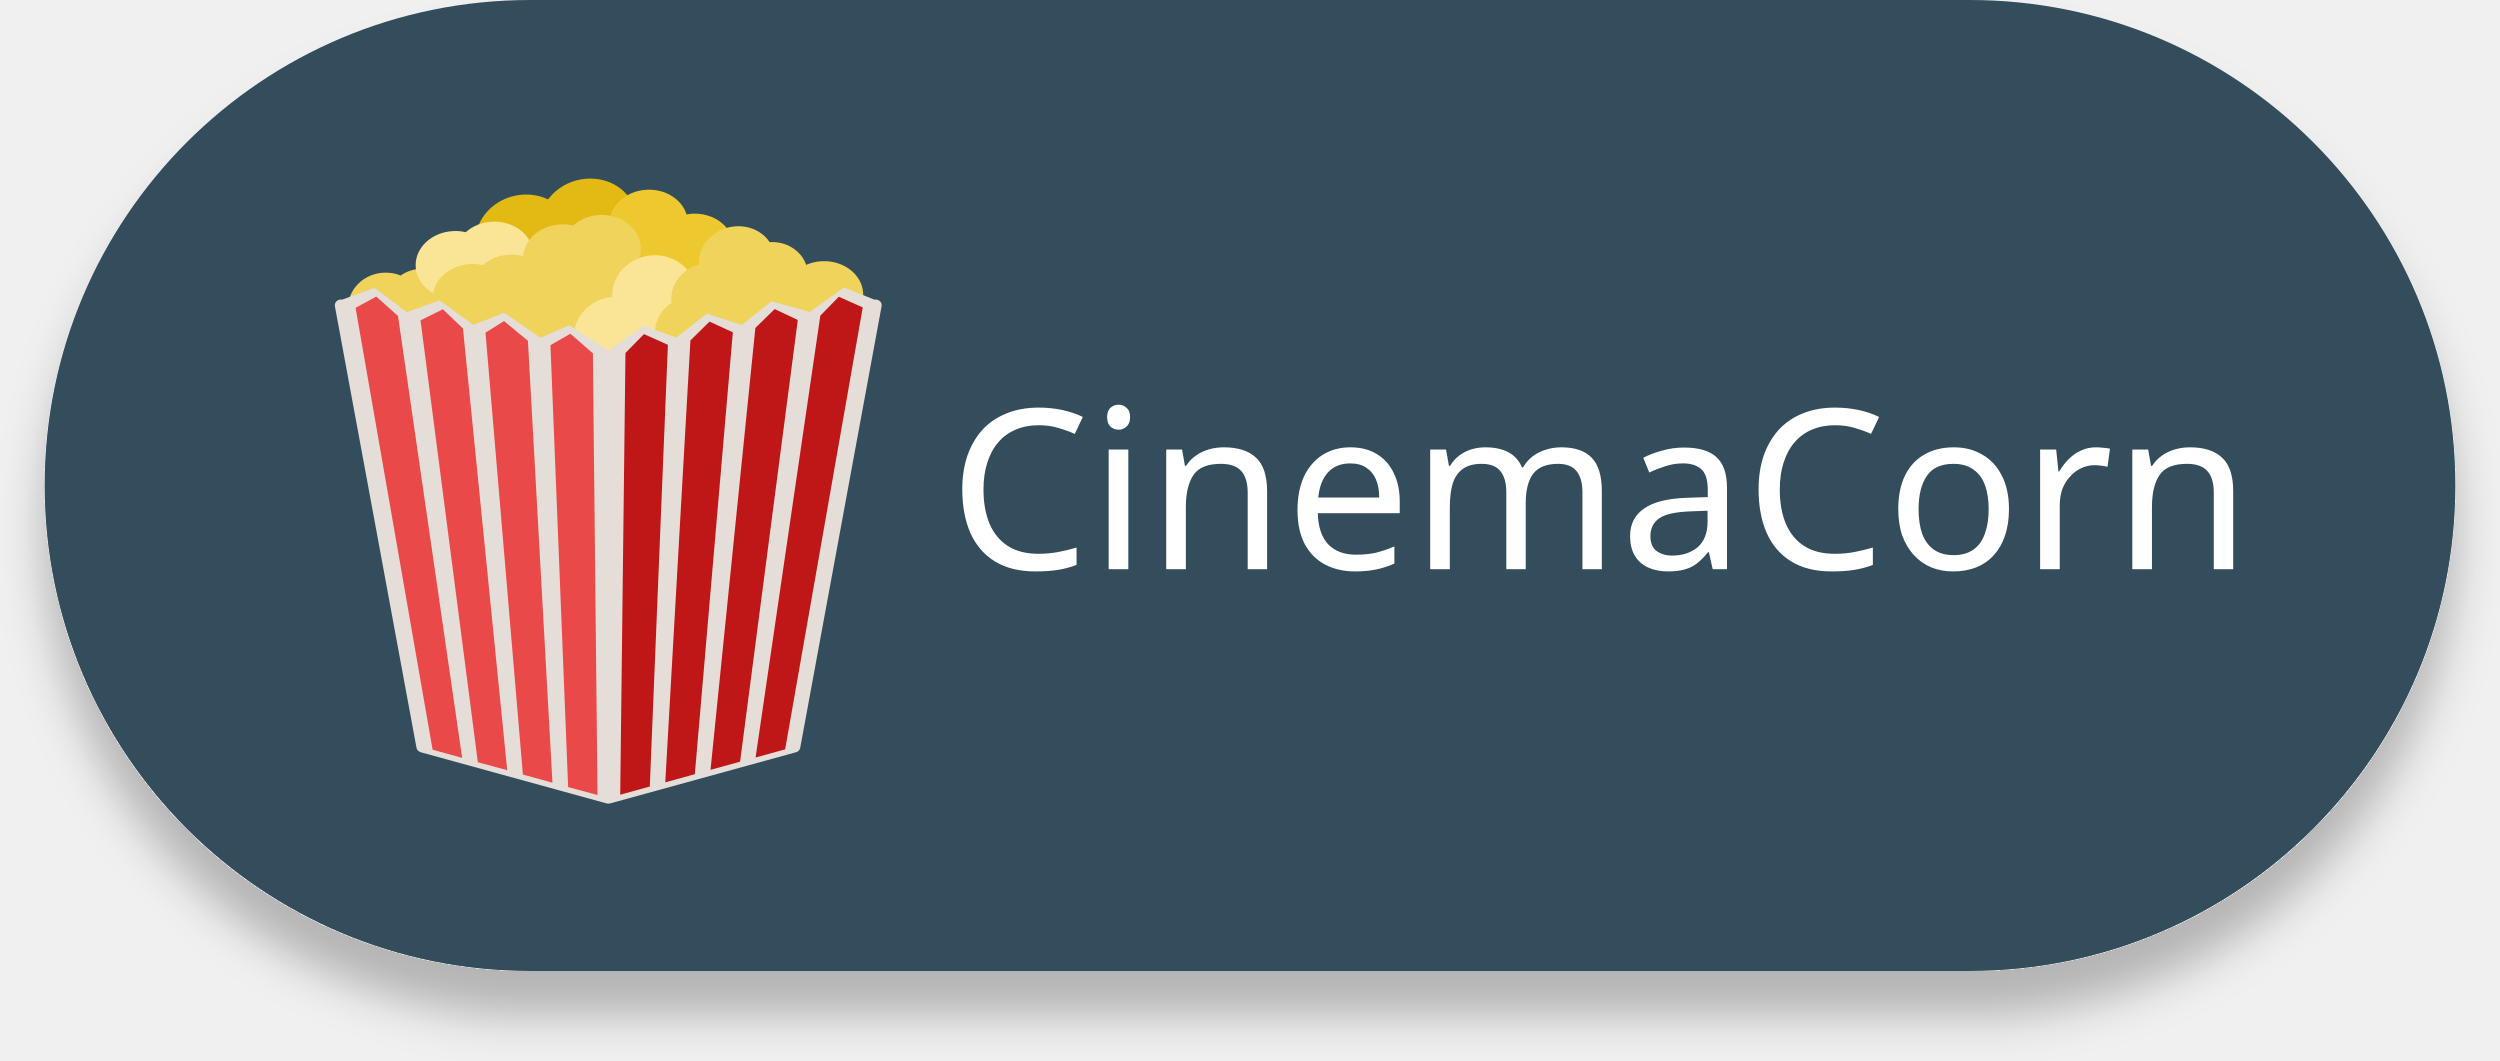
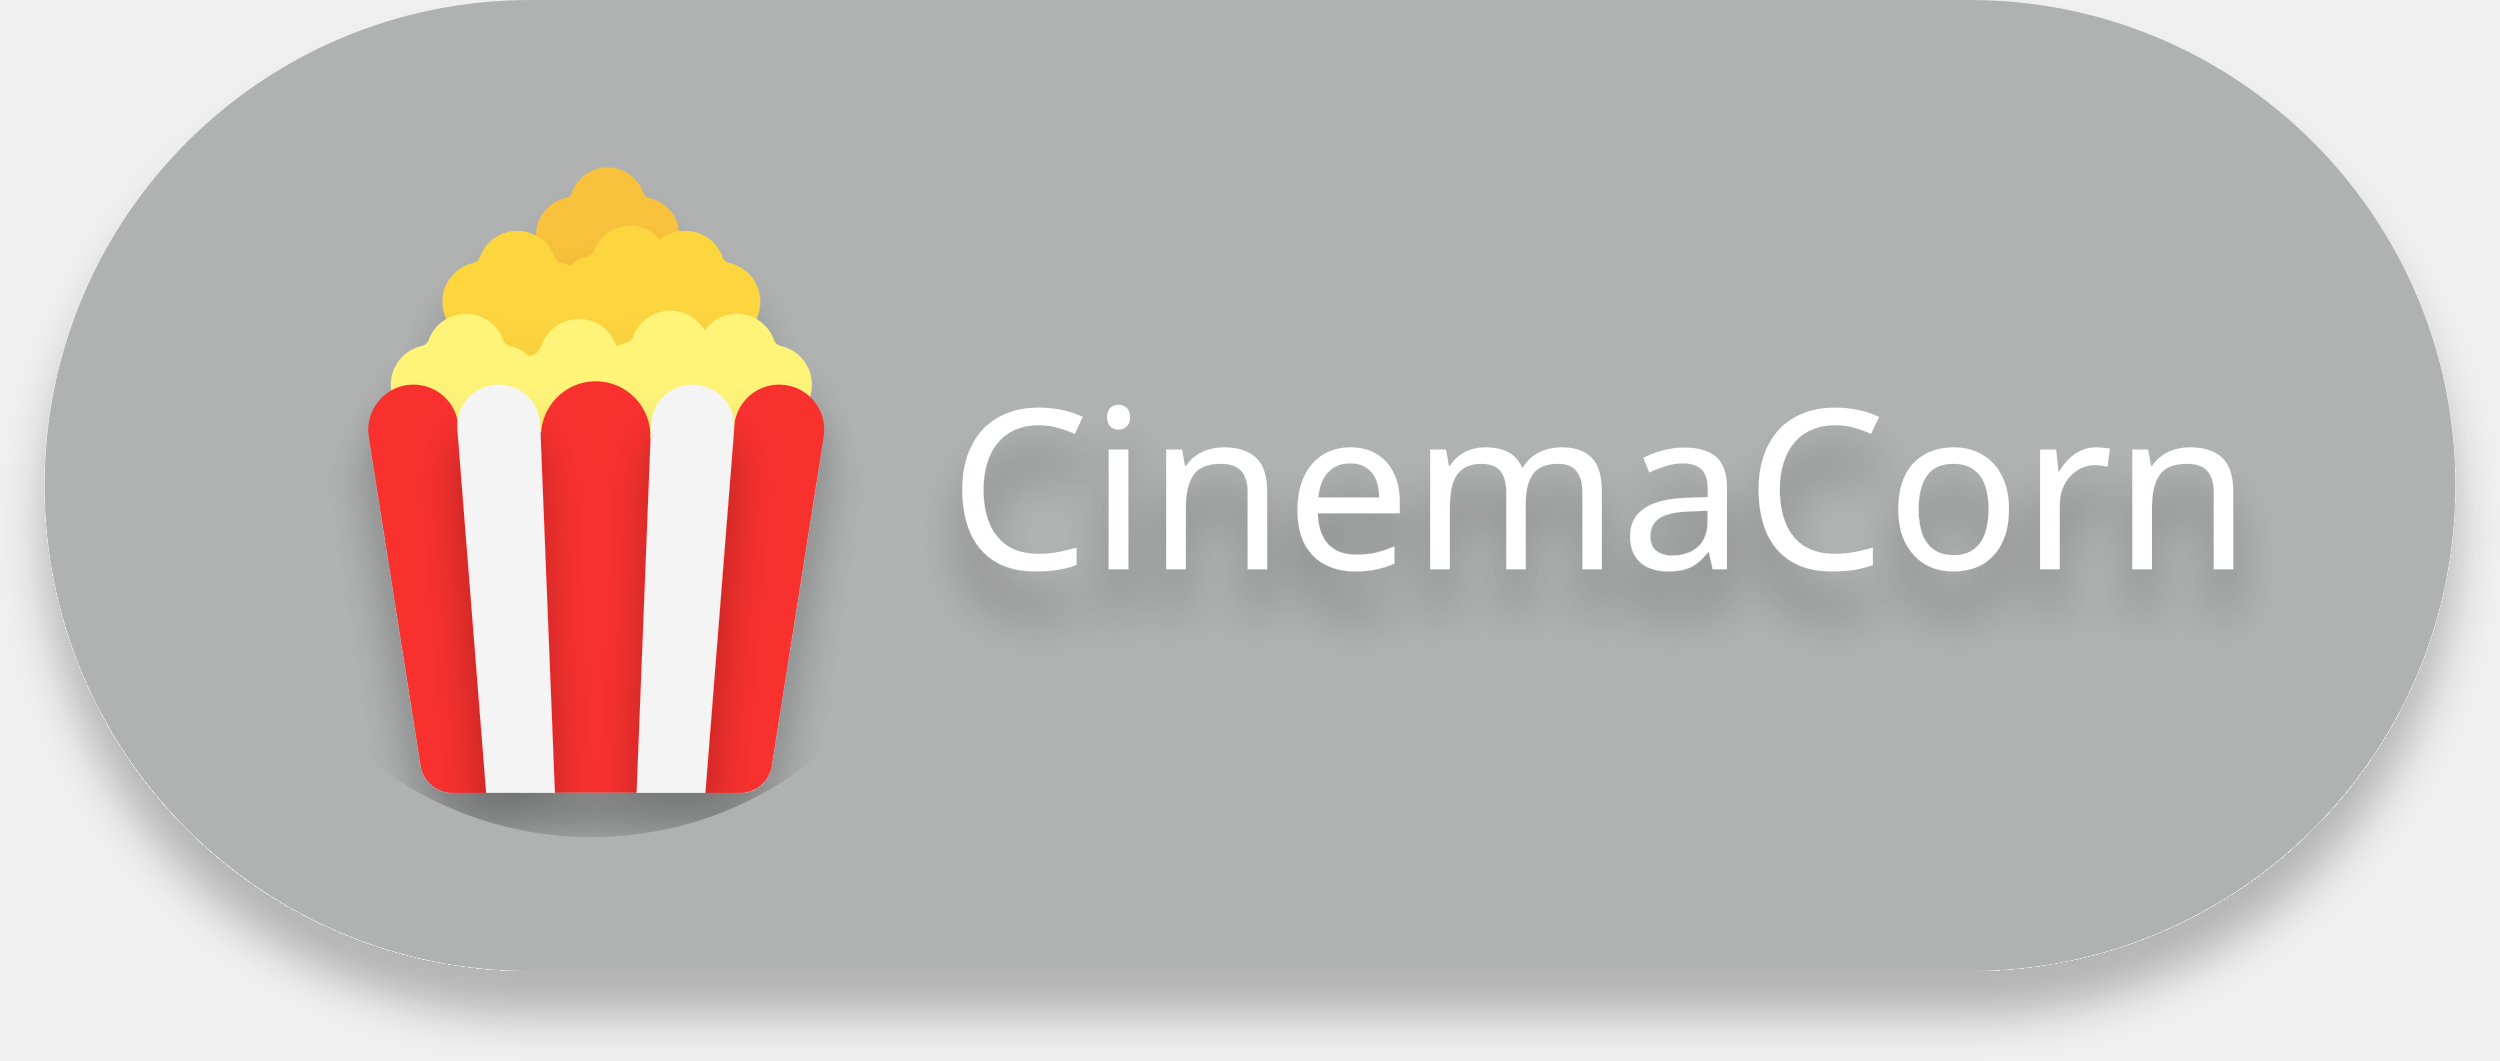
<svg xmlns="http://www.w3.org/2000/svg" width="224" height="95" viewBox="0 0 224 95" fill="none">
  <g filter="url(#filter0_d_192_29)">
-     <rect x="4" width="216" height="87" rx="43.5" fill="#334D5C" />
-     <path d="M43.734 18.871C42.13 20.545 42.274 23.031 44.04 24.395C44.761 24.948 45.626 25.24 46.509 25.289C46.743 25.76 47.103 26.183 47.554 26.54C49.32 27.921 52.059 27.677 53.662 26.004C54.419 25.208 54.797 24.217 54.779 23.258C55.176 23.031 55.554 22.755 55.897 22.413C57.5 20.74 57.356 18.254 55.59 16.889C53.824 15.524 51.086 15.752 49.482 17.425C49.338 17.572 49.23 17.718 49.103 17.864C47.374 17.035 45.121 17.409 43.734 18.871Z" fill="#E2BA13" />
-     <path d="M57.915 17.003C55.969 17.117 54.491 18.563 54.599 20.236C54.653 20.902 54.941 21.52 55.41 21.991C55.248 22.381 55.176 22.787 55.194 23.226C55.302 24.899 56.978 26.166 58.924 26.053C59.861 26.004 60.672 25.646 61.266 25.11C61.627 25.192 62.023 25.224 62.419 25.208C64.365 25.094 65.843 23.648 65.735 21.975C65.627 20.301 63.951 19.034 62.005 19.148C61.843 19.164 61.681 19.18 61.518 19.213C61.086 17.848 59.608 16.905 57.915 17.003Z" fill="#EDC92F" />
-     <path d="M41.265 27.255C41.265 25.5 39.752 24.07 37.896 24.07C37.139 24.07 36.454 24.298 35.896 24.688C35.481 24.509 35.031 24.428 34.544 24.428C32.688 24.428 31.175 25.858 31.175 27.612C31.175 28.457 31.517 29.221 32.076 29.79C31.968 30.114 31.895 30.456 31.895 30.813C31.895 32.568 33.409 33.998 35.265 33.998C37.121 33.998 38.634 32.568 38.634 30.813C38.634 30.667 38.616 30.521 38.598 30.375C40.13 30.049 41.265 28.782 41.265 27.255Z" fill="#EFD35B" />
-     <path d="M45.049 28.928C46.995 28.831 48.491 27.385 48.383 25.712C48.346 25.029 48.04 24.428 47.572 23.941C47.734 23.551 47.824 23.144 47.788 22.706C47.68 21.032 46.022 19.765 44.076 19.863C43.139 19.911 42.328 20.269 41.734 20.805C41.373 20.724 40.977 20.675 40.58 20.707C38.634 20.805 37.139 22.251 37.247 23.924C37.355 25.598 39.013 26.865 40.959 26.768C41.121 26.751 41.283 26.735 41.445 26.719C41.878 28.051 43.355 29.01 45.049 28.928Z" fill="#F9E595" />
-     <path d="M74.6 32.47C76.546 32.373 78.042 30.927 77.933 29.253C77.897 28.571 77.591 27.97 77.123 27.482C77.285 27.093 77.375 26.686 77.339 26.248C77.231 24.574 75.573 23.307 73.627 23.404C72.69 23.453 71.879 23.811 71.285 24.347C70.924 24.265 70.528 24.217 70.131 24.249C68.185 24.347 66.69 25.793 66.798 27.466C66.906 29.14 68.564 30.407 70.51 30.309C70.672 30.293 70.834 30.277 70.996 30.261C71.429 31.609 72.906 32.568 74.6 32.47Z" fill="#EFD35B" />
-     <path d="M46.581 31.886C48.527 31.788 50.022 30.342 49.914 28.669C49.878 27.986 49.572 27.385 49.103 26.898C49.266 26.508 49.356 26.101 49.32 25.663C49.212 23.989 47.554 22.722 45.608 22.82C44.671 22.868 43.86 23.226 43.265 23.762C42.905 23.681 42.508 23.632 42.112 23.664C40.166 23.762 38.67 25.208 38.779 26.881C38.887 28.555 40.544 29.822 42.49 29.725C42.653 29.708 42.815 29.692 42.977 29.676C43.409 31.024 44.887 31.967 46.581 31.886Z" fill="#EFD35B" />
-     <path d="M54.671 28.327C56.617 28.23 58.113 26.784 58.005 25.11C57.969 24.444 57.662 23.827 57.194 23.339C57.356 22.95 57.446 22.543 57.41 22.105C57.302 20.431 55.644 19.164 53.698 19.261C52.761 19.31 51.95 19.668 51.356 20.204C50.995 20.122 50.599 20.074 50.203 20.106C48.257 20.204 46.761 21.65 46.869 23.323C46.977 24.997 48.635 26.264 50.581 26.166C50.743 26.15 50.905 26.134 51.067 26.118C51.5 27.466 52.977 28.425 54.671 28.327Z" fill="#EFD35B" />
-     <path d="M71.753 26.54C72.852 25.094 72.51 23.144 70.996 22.202C70.384 21.812 69.663 21.65 68.96 21.698C68.726 21.341 68.42 21.032 68.023 20.789C66.492 19.83 64.347 20.236 63.248 21.682C62.726 22.365 62.527 23.177 62.636 23.924C62.329 24.136 62.059 24.379 61.843 24.672C60.744 26.118 61.086 28.067 62.617 29.01C64.149 29.968 66.293 29.562 67.392 28.116C67.483 27.986 67.573 27.872 67.645 27.742C69.05 28.262 70.798 27.807 71.753 26.54Z" fill="#EFD35B" />
-     <path d="M56.311 27.255C56.545 25.517 55.23 23.941 53.392 23.729C52.653 23.648 51.932 23.811 51.32 24.136C50.923 23.924 50.491 23.778 50.022 23.729C48.184 23.534 46.491 24.785 46.256 26.524C46.148 27.352 46.383 28.149 46.869 28.782C46.707 29.091 46.599 29.432 46.545 29.79C46.31 31.528 47.626 33.104 49.464 33.315C51.302 33.51 52.995 32.259 53.23 30.521C53.248 30.375 53.266 30.228 53.248 30.082C54.797 29.919 56.113 28.782 56.311 27.255Z" fill="#EFD35B" />
-     <path d="M51.428 29.806C51.194 31.788 52.707 33.543 54.797 33.754C55.644 33.835 56.455 33.656 57.122 33.267C57.572 33.51 58.059 33.656 58.599 33.721C60.69 33.916 62.563 32.487 62.798 30.504C62.906 29.562 62.617 28.669 62.077 27.97C62.257 27.612 62.365 27.239 62.419 26.833C62.654 24.85 61.14 23.096 59.068 22.884C56.978 22.689 55.104 24.119 54.869 26.101C54.851 26.264 54.851 26.443 54.851 26.605C53.086 26.768 51.626 28.084 51.428 29.806Z" fill="#F9E595" />
-     <path d="M69.284 29.871C70.42 28.441 70.095 26.491 68.582 25.517C67.969 25.127 67.266 24.948 66.546 24.98C66.311 24.623 66.005 24.314 65.609 24.054C64.095 23.079 61.951 23.469 60.816 24.899C60.275 25.581 60.077 26.378 60.167 27.141C59.861 27.336 59.59 27.596 59.356 27.889C58.239 29.318 58.545 31.268 60.059 32.243C61.572 33.218 63.717 32.828 64.852 31.398C64.942 31.268 65.032 31.154 65.104 31.024C66.546 31.561 68.293 31.106 69.284 29.871Z" fill="#EFD35B" />
-     <path d="M78.835 26.979C78.708 26.865 78.528 26.816 78.348 26.849L75.609 25.76L72.564 27.954L69.122 26.995L66.456 29.123L63.356 28.1L60.581 30.244L57.698 29.188L54.491 31.414L51.013 29.14L48.419 30.261L45.175 28.019L42.418 29.107L39.391 26.914L36.454 27.97L33.553 25.793L30.652 26.849C30.472 26.816 30.292 26.865 30.166 26.979C30.039 27.093 29.985 27.255 30.003 27.418L37.319 67.012C37.355 67.191 37.499 67.337 37.697 67.402L54.347 71.984C54.347 71.984 54.347 71.984 54.365 71.984H54.383C54.401 71.984 54.419 72 54.437 72C54.455 72 54.473 72 54.491 72H54.509H54.527C54.545 72 54.563 72 54.581 72C54.599 72 54.617 72 54.635 71.984H54.653C54.653 71.984 54.653 71.984 54.671 71.984L71.321 67.402C71.519 67.353 71.663 67.191 71.699 67.012L78.997 27.401C79.015 27.255 78.961 27.093 78.835 26.979Z" fill="#E5DDD7" />
-     <path d="M31.859 27.58L38.761 67.175L41.409 67.906L35.661 28.311L33.715 26.573L31.859 27.58Z" fill="#EA4949" />
-     <path d="M37.679 28.701L42.815 68.296L45.446 69.01L41.481 29.432L39.679 27.71L37.679 28.701Z" fill="#EA4949" />
-     <path d="M43.5 29.806L46.851 69.4L49.5 70.132L47.301 30.537L45.157 28.766L43.5 29.806Z" fill="#EA4949" />
-     <path d="M49.32 30.927L50.905 70.522L53.536 71.236L53.122 31.658L51.103 29.903L49.32 30.927Z" fill="#EA4949" />
-     <path d="M56.041 31.625L55.572 71.204L58.221 70.473L59.843 30.894L57.698 29.936L56.041 31.625Z" fill="#BF1717" />
-     <path d="M61.861 30.504L59.608 70.099L62.257 69.368L65.663 29.773L63.572 28.815L61.861 30.504Z" fill="#BF1717" />
-     <path d="M67.681 29.383L63.663 68.978L66.311 68.247L71.483 28.669L69.41 27.694L67.681 29.383Z" fill="#BF1717" />
-     <path d="M73.501 28.279L67.699 67.873L70.348 67.142L77.303 27.547L75.159 26.589L73.501 28.279Z" fill="#BF1717" />
-     <path d="M93.06 38.1C92.3 38.1 91.613 38.233 91 38.5C90.387 38.753 89.867 39.133 89.44 39.64C89.013 40.133 88.687 40.74 88.46 41.46C88.233 42.167 88.12 42.967 88.12 43.86C88.12 45.033 88.3 46.053 88.66 46.92C89.033 47.787 89.58 48.453 90.3 48.92C91.033 49.387 91.947 49.62 93.04 49.62C93.667 49.62 94.26 49.567 94.82 49.46C95.38 49.353 95.927 49.22 96.46 49.06V50.62C95.927 50.82 95.373 50.967 94.8 51.06C94.24 51.153 93.567 51.2 92.78 51.2C91.327 51.2 90.113 50.9 89.14 50.3C88.167 49.7 87.433 48.847 86.94 47.74C86.46 46.633 86.22 45.333 86.22 43.84C86.22 42.76 86.367 41.773 86.66 40.88C86.967 39.987 87.407 39.213 87.98 38.56C88.567 37.907 89.287 37.407 90.14 37.06C90.993 36.7 91.973 36.52 93.08 36.52C93.813 36.52 94.52 36.593 95.2 36.74C95.88 36.887 96.487 37.093 97.02 37.36L96.3 38.88C95.86 38.68 95.367 38.5 94.82 38.34C94.287 38.18 93.7 38.1 93.06 38.1ZM101.097 40.28V51H99.337V40.28H101.097ZM100.237 36.26C100.503 36.26 100.737 36.353 100.937 36.54C101.15 36.713 101.257 36.993 101.257 37.38C101.257 37.753 101.15 38.033 100.937 38.22C100.737 38.407 100.503 38.5 100.237 38.5C99.943 38.5 99.697 38.407 99.497 38.22C99.297 38.033 99.197 37.753 99.197 37.38C99.197 36.993 99.297 36.713 99.497 36.54C99.697 36.353 99.943 36.26 100.237 36.26ZM109.653 40.08C110.933 40.08 111.9 40.393 112.553 41.02C113.206 41.633 113.533 42.633 113.533 44.02V51H111.793V44.14C111.793 43.273 111.6 42.627 111.213 42.2C110.826 41.773 110.22 41.56 109.393 41.56C108.206 41.56 107.386 41.893 106.933 42.56C106.48 43.227 106.253 44.187 106.253 45.44V51H104.493V40.28H105.913L106.173 41.74H106.273C106.513 41.367 106.806 41.06 107.153 40.82C107.513 40.567 107.906 40.38 108.333 40.26C108.76 40.14 109.2 40.08 109.653 40.08ZM120.996 40.08C121.916 40.08 122.703 40.28 123.356 40.68C124.023 41.08 124.53 41.647 124.876 42.38C125.236 43.1 125.416 43.947 125.416 44.92V45.98H118.076C118.103 47.193 118.41 48.12 118.996 48.76C119.596 49.387 120.43 49.7 121.496 49.7C122.176 49.7 122.776 49.64 123.296 49.52C123.83 49.387 124.376 49.2 124.936 48.96V50.5C124.39 50.74 123.85 50.913 123.316 51.02C122.783 51.14 122.15 51.2 121.416 51.2C120.403 51.2 119.503 50.993 118.716 50.58C117.943 50.167 117.336 49.553 116.896 48.74C116.47 47.913 116.256 46.907 116.256 45.72C116.256 44.547 116.45 43.54 116.836 42.7C117.236 41.86 117.79 41.213 118.496 40.76C119.216 40.307 120.05 40.08 120.996 40.08ZM120.976 41.52C120.136 41.52 119.47 41.793 118.976 42.34C118.496 42.873 118.21 43.62 118.116 44.58H123.576C123.576 43.967 123.483 43.433 123.296 42.98C123.11 42.527 122.823 42.173 122.436 41.92C122.063 41.653 121.576 41.52 120.976 41.52ZM139.905 40.08C141.119 40.08 142.025 40.393 142.625 41.02C143.225 41.633 143.525 42.633 143.525 44.02V51H141.785V44.1C141.785 43.26 141.605 42.627 141.245 42.2C140.899 41.773 140.352 41.56 139.605 41.56C138.565 41.56 137.819 41.86 137.365 42.46C136.925 43.06 136.705 43.933 136.705 45.08V51H134.965V44.1C134.965 43.54 134.885 43.073 134.725 42.7C134.565 42.313 134.325 42.027 134.005 41.84C133.685 41.653 133.272 41.56 132.765 41.56C132.045 41.56 131.479 41.713 131.065 42.02C130.652 42.313 130.352 42.747 130.165 43.32C129.992 43.893 129.905 44.6 129.905 45.44V51H128.145V40.28H129.565L129.825 41.74H129.925C130.152 41.367 130.425 41.06 130.745 40.82C131.079 40.567 131.445 40.38 131.845 40.26C132.245 40.14 132.659 40.08 133.085 40.08C133.912 40.08 134.599 40.227 135.145 40.52C135.705 40.813 136.112 41.267 136.365 41.88H136.465C136.825 41.267 137.312 40.813 137.925 40.52C138.552 40.227 139.212 40.08 139.905 40.08ZM150.897 40.1C152.203 40.1 153.17 40.387 153.797 40.96C154.423 41.533 154.737 42.447 154.737 43.7V51H153.457L153.117 49.48H153.037C152.73 49.867 152.41 50.193 152.077 50.46C151.757 50.713 151.383 50.9 150.957 51.02C150.543 51.14 150.037 51.2 149.437 51.2C148.797 51.2 148.217 51.087 147.697 50.86C147.19 50.633 146.79 50.287 146.497 49.82C146.203 49.34 146.057 48.74 146.057 48.02C146.057 46.953 146.477 46.133 147.317 45.56C148.157 44.973 149.45 44.653 151.197 44.6L153.017 44.54V43.9C153.017 43.007 152.823 42.387 152.437 42.04C152.05 41.693 151.503 41.52 150.797 41.52C150.237 41.52 149.703 41.607 149.197 41.78C148.69 41.94 148.217 42.127 147.777 42.34L147.237 41.02C147.703 40.767 148.257 40.553 148.897 40.38C149.537 40.193 150.203 40.1 150.897 40.1ZM151.417 45.82C150.083 45.873 149.157 46.087 148.637 46.46C148.13 46.833 147.877 47.36 147.877 48.04C147.877 48.64 148.057 49.08 148.417 49.36C148.79 49.64 149.263 49.78 149.837 49.78C150.743 49.78 151.497 49.533 152.097 49.04C152.697 48.533 152.997 47.76 152.997 46.72V45.76L151.417 45.82ZM164.408 38.1C163.648 38.1 162.961 38.233 162.348 38.5C161.734 38.753 161.214 39.133 160.788 39.64C160.361 40.133 160.034 40.74 159.808 41.46C159.581 42.167 159.468 42.967 159.468 43.86C159.468 45.033 159.648 46.053 160.008 46.92C160.381 47.787 160.928 48.453 161.648 48.92C162.381 49.387 163.294 49.62 164.388 49.62C165.014 49.62 165.608 49.567 166.168 49.46C166.728 49.353 167.274 49.22 167.808 49.06V50.62C167.274 50.82 166.721 50.967 166.148 51.06C165.588 51.153 164.914 51.2 164.128 51.2C162.674 51.2 161.461 50.9 160.488 50.3C159.514 49.7 158.781 48.847 158.288 47.74C157.808 46.633 157.568 45.333 157.568 43.84C157.568 42.76 157.714 41.773 158.008 40.88C158.314 39.987 158.754 39.213 159.328 38.56C159.914 37.907 160.634 37.407 161.488 37.06C162.341 36.7 163.321 36.52 164.428 36.52C165.161 36.52 165.868 36.593 166.548 36.74C167.228 36.887 167.834 37.093 168.368 37.36L167.648 38.88C167.208 38.68 166.714 38.5 166.168 38.34C165.634 38.18 165.048 38.1 164.408 38.1ZM180.004 45.62C180.004 46.513 179.884 47.307 179.644 48C179.418 48.68 179.084 49.26 178.644 49.74C178.218 50.22 177.691 50.587 177.064 50.84C176.451 51.08 175.764 51.2 175.004 51.2C174.298 51.2 173.644 51.08 173.044 50.84C172.444 50.587 171.924 50.22 171.484 49.74C171.044 49.26 170.698 48.68 170.444 48C170.204 47.307 170.084 46.513 170.084 45.62C170.084 44.433 170.284 43.433 170.684 42.62C171.084 41.793 171.658 41.167 172.404 40.74C173.151 40.3 174.038 40.08 175.064 40.08C176.038 40.08 176.891 40.3 177.624 40.74C178.371 41.167 178.951 41.793 179.364 42.62C179.791 43.433 180.004 44.433 180.004 45.62ZM171.904 45.62C171.904 46.46 172.011 47.193 172.224 47.82C172.451 48.433 172.798 48.907 173.264 49.24C173.731 49.573 174.324 49.74 175.044 49.74C175.764 49.74 176.358 49.573 176.824 49.24C177.291 48.907 177.631 48.433 177.844 47.82C178.071 47.193 178.184 46.46 178.184 45.62C178.184 44.767 178.071 44.04 177.844 43.44C177.618 42.84 177.271 42.38 176.804 42.06C176.351 41.727 175.758 41.56 175.024 41.56C173.931 41.56 173.138 41.92 172.644 42.64C172.151 43.36 171.904 44.353 171.904 45.62ZM187.794 40.08C187.994 40.08 188.207 40.093 188.434 40.12C188.674 40.133 188.88 40.16 189.054 40.2L188.834 41.82C188.66 41.78 188.467 41.747 188.254 41.72C188.054 41.693 187.86 41.68 187.674 41.68C187.26 41.68 186.867 41.767 186.494 41.94C186.12 42.113 185.787 42.36 185.494 42.68C185.2 42.987 184.967 43.36 184.794 43.8C184.634 44.24 184.554 44.733 184.554 45.28V51H182.794V40.28H184.234L184.434 42.24H184.514C184.74 41.84 185.014 41.48 185.334 41.16C185.654 40.827 186.02 40.567 186.434 40.38C186.847 40.18 187.3 40.08 187.794 40.08ZM196.215 40.08C197.495 40.08 198.462 40.393 199.115 41.02C199.769 41.633 200.095 42.633 200.095 44.02V51H198.355V44.14C198.355 43.273 198.162 42.627 197.775 42.2C197.389 41.773 196.782 41.56 195.955 41.56C194.769 41.56 193.949 41.893 193.495 42.56C193.042 43.227 192.815 44.187 192.815 45.44V51H191.055V40.28H192.475L192.735 41.74H192.835C193.075 41.367 193.369 41.06 193.715 40.82C194.075 40.567 194.469 40.38 194.895 40.26C195.322 40.14 195.762 40.08 196.215 40.08Z" fill="white" />
+     <rect x="4" width="216" height="87" rx="43.5" fill="#717273" fill-opacity="0.5" />
+     <g clip-path="url(#clip0_192_29)">
+       <g filter="url(#filter1_d_192_29)">
+         <path d="M60.86 21.06C60.86 19.44 59.72 18.1 58.22 17.76C57.96 17.7 57.74 17.52 57.64 17.28C57.18 15.94 55.92 15 54.44 15C52.96 15 51.72 15.94 51.24 17.26C51.16 17.52 50.94 17.68 50.68 17.74C49.16 18.08 48.04 19.44 48.04 21.06C48.04 22.68 49.18 24.02 50.68 24.36C50.94 24.42 51.16 24.6 51.26 24.84C51.72 26.16 52.98 27.1 54.46 27.1C55.94 27.1 57.18 26.16 57.66 24.84C57.74 24.58 57.98 24.4 58.24 24.36C59.72 24.02 60.86 22.66 60.86 21.06Z" fill="#F9C23C" />
+       </g>
+       <g filter="url(#filter2_d_192_29)">
+         <path d="M59.124 21.505C59.74 20.989 60.535 20.68 61.4 20.68C62.94 20.68 64.26 21.66 64.74 23.04C64.84 23.32 65.06 23.5 65.34 23.56C66.94 23.92 68.12 25.32 68.12 27.02C68.12 28.72 66.94 30.12 65.34 30.48C65.06 30.54 64.84 30.74 64.74 31C64.26 32.38 62.94 33.36 61.4 33.36C60.138 33.36 59.024 32.702 58.399 31.705C57.854 32.081 57.195 32.3 56.48 32.3C55 32.3 53.74 31.36 53.28 30.04C53.18 29.8 52.96 29.62 52.7 29.56C52.515 29.518 52.335 29.461 52.162 29.389C51.672 29.926 51.019 30.314 50.28 30.48C50 30.54 49.78 30.74 49.68 31C49.2 32.38 47.88 33.36 46.34 33.36C44.8 33.36 43.48 32.38 43 31C42.92 30.72 42.68 30.54 42.4 30.48C40.82 30.12 39.64 28.72 39.64 27.02C39.64 25.32 40.82 23.92 42.4 23.56C42.68 23.5 42.92 23.32 43 23.04C43.5 21.66 44.8 20.68 46.36 20.68C47.9 20.68 49.22 21.66 49.7 23.04C49.8 23.32 50.02 23.5 50.3 23.56C50.575 23.622 50.838 23.715 51.085 23.834C51.522 23.408 52.073 23.099 52.68 22.96C52.94 22.92 53.18 22.74 53.26 22.48C53.74 21.16 54.98 20.22 56.46 20.22C57.54 20.22 58.503 20.721 59.124 21.505Z" fill="#FCD53F" />
+       </g>
+       <g filter="url(#filter3_d_192_29)">
+         <path d="M60.06 27.84C61.369 27.84 62.519 28.548 63.13 29.609C63.771 28.706 64.83 28.12 66.02 28.12C67.56 28.12 68.88 29.1 69.36 30.48C69.46 30.76 69.68 30.94 69.96 31C71.56 31.36 72.74 32.76 72.74 34.46C72.74 36.14 71.56 37.56 69.96 37.92C69.68 37.98 69.46 38.18 69.36 38.44C68.88 39.82 67.56 40.8 66.02 40.8C64.711 40.8 63.56 40.092 62.95 39.032C62.309 39.935 61.25 40.52 60.06 40.52C58.582 40.52 57.307 39.618 56.782 38.326C56.381 38.538 55.934 38.676 55.46 38.72C53.94 38.86 52.58 38.04 51.96 36.78C51.32 38.04 49.98 38.86 48.46 38.72C47.628 38.641 46.875 38.272 46.307 37.717C46.107 37.803 45.897 37.871 45.68 37.92C45.4 37.98 45.18 38.18 45.08 38.44C44.6 39.82 43.28 40.8 41.74 40.8C40.2 40.8 38.88 39.82 38.4 38.44C38.3 38.16 38.08 37.98 37.8 37.92C36.2 37.56 35.02 36.16 35.02 34.46C35.02 32.76 36.22 31.34 37.8 31C38.08 30.94 38.3 30.74 38.4 30.48C38.88 29.1 40.2 28.12 41.74 28.12C43.3 28.12 44.6 29.1 45.08 30.48C45.18 30.76 45.4 30.94 45.68 31C46.348 31.15 46.943 31.482 47.409 31.941C47.498 31.904 47.588 31.87 47.68 31.84C48.06 31.72 48.36 31.42 48.5 31.04C48.96 29.6 50.28 28.58 51.86 28.58C53.42 28.58 54.74 29.58 55.22 30.98C55.227 31.002 55.234 31.024 55.242 31.045C55.516 30.901 55.811 30.791 56.12 30.72C56.4 30.66 56.62 30.46 56.72 30.2C57.2 28.82 58.52 27.84 60.06 27.84Z" fill="#FFF478" />
+       </g>
+       <g filter="url(#filter4_d_192_29)">
+         <path d="M48.48 39.26C48.36 36.48 50.6 34.16 53.38 34.16C56.16 34.16 58.38 36.48 58.28 39.26L65.78 38.18C65.96 36.08 67.7 34.46 69.82 34.46C72.3 34.46 74.2 36.68 73.8 39.14L69.14 68.64C68.92 70.02 67.72 71.04 66.32 71.04H63.18L60.365 62.609L57.04 71.02H49.72L47.148 64.412L43.66 71.04H40.52C39.12 71.04 37.92 70.02 37.7 68.64L33.04 39.14C32.66 36.68 34.56 34.46 37.04 34.46C39.16 34.46 40.92 36.08 41.06 38.18L48.48 39.26Z" fill="#F8312F" />
+       </g>
+       <g filter="url(#filter5_d_192_29)">
+         <path d="M43.56 71.04L40.98 38.48C40.8 36.3 42.52 34.46 44.68 34.46C46.68 34.46 48.32 36.04 48.4 38.04L49.72 71.04H43.56Z" fill="#F4F4F4" />
+         <path d="M57.04 71.04L58.34 38.04C58.42 36.04 60.06 34.46 62.06 34.46C64.24 34.46 65.96 36.32 65.78 38.48L63.2 71.04H57.04Z" fill="#F4F4F4" />
+       </g>
+     </g>
+     <g filter="url(#filter6_d_192_29)">
+       <path d="M93.06 38.1C92.3 38.1 91.613 38.233 91 38.5C90.387 38.753 89.867 39.133 89.44 39.64C89.013 40.133 88.687 40.74 88.46 41.46C88.233 42.167 88.12 42.967 88.12 43.86C88.12 45.033 88.3 46.053 88.66 46.92C89.033 47.787 89.58 48.453 90.3 48.92C91.033 49.387 91.947 49.62 93.04 49.62C93.667 49.62 94.26 49.567 94.82 49.46C95.38 49.353 95.927 49.22 96.46 49.06V50.62C95.927 50.82 95.373 50.967 94.8 51.06C94.24 51.153 93.567 51.2 92.78 51.2C91.327 51.2 90.113 50.9 89.14 50.3C88.167 49.7 87.433 48.847 86.94 47.74C86.46 46.633 86.22 45.333 86.22 43.84C86.22 42.76 86.367 41.773 86.66 40.88C86.967 39.987 87.407 39.213 87.98 38.56C88.567 37.907 89.287 37.407 90.14 37.06C90.993 36.7 91.973 36.52 93.08 36.52C93.813 36.52 94.52 36.593 95.2 36.74C95.88 36.887 96.487 37.093 97.02 37.36L96.3 38.88C95.86 38.68 95.367 38.5 94.82 38.34C94.287 38.18 93.7 38.1 93.06 38.1ZM101.097 40.28V51H99.337V40.28H101.097ZM100.237 36.26C100.503 36.26 100.737 36.353 100.937 36.54C101.15 36.713 101.257 36.993 101.257 37.38C101.257 37.753 101.15 38.033 100.937 38.22C100.737 38.407 100.503 38.5 100.237 38.5C99.943 38.5 99.697 38.407 99.497 38.22C99.297 38.033 99.197 37.753 99.197 37.38C99.197 36.993 99.297 36.713 99.497 36.54C99.697 36.353 99.943 36.26 100.237 36.26ZM109.653 40.08C110.933 40.08 111.9 40.393 112.553 41.02C113.206 41.633 113.533 42.633 113.533 44.02V51H111.793V44.14C111.793 43.273 111.6 42.627 111.213 42.2C110.826 41.773 110.22 41.56 109.393 41.56C108.206 41.56 107.386 41.893 106.933 42.56C106.48 43.227 106.253 44.187 106.253 45.44V51H104.493V40.28H105.913L106.173 41.74H106.273C106.513 41.367 106.806 41.06 107.153 40.82C107.513 40.567 107.906 40.38 108.333 40.26C108.76 40.14 109.2 40.08 109.653 40.08ZM120.996 40.08C121.916 40.08 122.703 40.28 123.356 40.68C124.023 41.08 124.53 41.647 124.876 42.38C125.236 43.1 125.416 43.947 125.416 44.92V45.98H118.076C118.103 47.193 118.41 48.12 118.996 48.76C119.596 49.387 120.43 49.7 121.496 49.7C122.176 49.7 122.776 49.64 123.296 49.52C123.83 49.387 124.376 49.2 124.936 48.96V50.5C124.39 50.74 123.85 50.913 123.316 51.02C122.783 51.14 122.15 51.2 121.416 51.2C120.403 51.2 119.503 50.993 118.716 50.58C117.943 50.167 117.336 49.553 116.896 48.74C116.47 47.913 116.256 46.907 116.256 45.72C116.256 44.547 116.45 43.54 116.836 42.7C117.236 41.86 117.79 41.213 118.496 40.76C119.216 40.307 120.05 40.08 120.996 40.08ZM120.976 41.52C120.136 41.52 119.47 41.793 118.976 42.34C118.496 42.873 118.21 43.62 118.116 44.58H123.576C123.576 43.967 123.483 43.433 123.296 42.98C123.11 42.527 122.823 42.173 122.436 41.92C122.063 41.653 121.576 41.52 120.976 41.52ZM139.905 40.08C141.119 40.08 142.025 40.393 142.625 41.02C143.225 41.633 143.525 42.633 143.525 44.02V51H141.785V44.1C141.785 43.26 141.605 42.627 141.245 42.2C140.899 41.773 140.352 41.56 139.605 41.56C138.565 41.56 137.819 41.86 137.365 42.46C136.925 43.06 136.705 43.933 136.705 45.08V51H134.965V44.1C134.965 43.54 134.885 43.073 134.725 42.7C134.565 42.313 134.325 42.027 134.005 41.84C133.685 41.653 133.272 41.56 132.765 41.56C132.045 41.56 131.479 41.713 131.065 42.02C130.652 42.313 130.352 42.747 130.165 43.32C129.992 43.893 129.905 44.6 129.905 45.44V51H128.145V40.28H129.565L129.825 41.74H129.925C130.152 41.367 130.425 41.06 130.745 40.82C131.079 40.567 131.445 40.38 131.845 40.26C132.245 40.14 132.659 40.08 133.085 40.08C133.912 40.08 134.599 40.227 135.145 40.52C135.705 40.813 136.112 41.267 136.365 41.88H136.465C136.825 41.267 137.312 40.813 137.925 40.52C138.552 40.227 139.212 40.08 139.905 40.08ZM150.897 40.1C152.203 40.1 153.17 40.387 153.797 40.96C154.423 41.533 154.737 42.447 154.737 43.7V51H153.457L153.117 49.48H153.037C152.73 49.867 152.41 50.193 152.077 50.46C151.757 50.713 151.383 50.9 150.957 51.02C150.543 51.14 150.037 51.2 149.437 51.2C148.797 51.2 148.217 51.087 147.697 50.86C147.19 50.633 146.79 50.287 146.497 49.82C146.203 49.34 146.057 48.74 146.057 48.02C146.057 46.953 146.477 46.133 147.317 45.56C148.157 44.973 149.45 44.653 151.197 44.6L153.017 44.54V43.9C153.017 43.007 152.823 42.387 152.437 42.04C152.05 41.693 151.503 41.52 150.797 41.52C150.237 41.52 149.703 41.607 149.197 41.78C148.69 41.94 148.217 42.127 147.777 42.34L147.237 41.02C147.703 40.767 148.257 40.553 148.897 40.38C149.537 40.193 150.203 40.1 150.897 40.1ZM151.417 45.82C150.083 45.873 149.157 46.087 148.637 46.46C148.13 46.833 147.877 47.36 147.877 48.04C147.877 48.64 148.057 49.08 148.417 49.36C148.79 49.64 149.263 49.78 149.837 49.78C150.743 49.78 151.497 49.533 152.097 49.04C152.697 48.533 152.997 47.76 152.997 46.72V45.76L151.417 45.82ZM164.408 38.1C163.648 38.1 162.961 38.233 162.348 38.5C161.734 38.753 161.214 39.133 160.788 39.64C160.361 40.133 160.034 40.74 159.808 41.46C159.581 42.167 159.468 42.967 159.468 43.86C159.468 45.033 159.648 46.053 160.008 46.92C160.381 47.787 160.928 48.453 161.648 48.92C162.381 49.387 163.294 49.62 164.388 49.62C165.014 49.62 165.608 49.567 166.168 49.46C166.728 49.353 167.274 49.22 167.808 49.06V50.62C167.274 50.82 166.721 50.967 166.148 51.06C165.588 51.153 164.914 51.2 164.128 51.2C162.674 51.2 161.461 50.9 160.488 50.3C159.514 49.7 158.781 48.847 158.288 47.74C157.808 46.633 157.568 45.333 157.568 43.84C157.568 42.76 157.714 41.773 158.008 40.88C158.314 39.987 158.754 39.213 159.328 38.56C159.914 37.907 160.634 37.407 161.488 37.06C162.341 36.7 163.321 36.52 164.428 36.52C165.161 36.52 165.868 36.593 166.548 36.74C167.228 36.887 167.834 37.093 168.368 37.36L167.648 38.88C167.208 38.68 166.714 38.5 166.168 38.34C165.634 38.18 165.048 38.1 164.408 38.1ZM180.004 45.62C180.004 46.513 179.884 47.307 179.644 48C179.418 48.68 179.084 49.26 178.644 49.74C178.218 50.22 177.691 50.587 177.064 50.84C176.451 51.08 175.764 51.2 175.004 51.2C174.298 51.2 173.644 51.08 173.044 50.84C172.444 50.587 171.924 50.22 171.484 49.74C171.044 49.26 170.698 48.68 170.444 48C170.204 47.307 170.084 46.513 170.084 45.62C170.084 44.433 170.284 43.433 170.684 42.62C171.084 41.793 171.658 41.167 172.404 40.74C173.151 40.3 174.038 40.08 175.064 40.08C176.038 40.08 176.891 40.3 177.624 40.74C178.371 41.167 178.951 41.793 179.364 42.62C179.791 43.433 180.004 44.433 180.004 45.62ZM171.904 45.62C171.904 46.46 172.011 47.193 172.224 47.82C172.451 48.433 172.798 48.907 173.264 49.24C173.731 49.573 174.324 49.74 175.044 49.74C175.764 49.74 176.358 49.573 176.824 49.24C177.291 48.907 177.631 48.433 177.844 47.82C178.071 47.193 178.184 46.46 178.184 45.62C178.184 44.767 178.071 44.04 177.844 43.44C177.618 42.84 177.271 42.38 176.804 42.06C176.351 41.727 175.758 41.56 175.024 41.56C173.931 41.56 173.138 41.92 172.644 42.64C172.151 43.36 171.904 44.353 171.904 45.62ZM187.794 40.08C187.994 40.08 188.207 40.093 188.434 40.12C188.674 40.133 188.88 40.16 189.054 40.2L188.834 41.82C188.66 41.78 188.467 41.747 188.254 41.72C188.054 41.693 187.86 41.68 187.674 41.68C187.26 41.68 186.867 41.767 186.494 41.94C186.12 42.113 185.787 42.36 185.494 42.68C185.2 42.987 184.967 43.36 184.794 43.8C184.634 44.24 184.554 44.733 184.554 45.28V51H182.794V40.28H184.234L184.434 42.24H184.514C184.74 41.84 185.014 41.48 185.334 41.16C185.654 40.827 186.02 40.567 186.434 40.38C186.847 40.18 187.3 40.08 187.794 40.08ZM196.215 40.08C197.495 40.08 198.462 40.393 199.115 41.02C199.769 41.633 200.095 42.633 200.095 44.02V51H198.355V44.14C198.355 43.273 198.162 42.627 197.775 42.2C197.389 41.773 196.782 41.56 195.955 41.56C194.769 41.56 193.949 41.893 193.495 42.56C193.042 43.227 192.815 44.187 192.815 45.44V51H191.055V40.28H192.475L192.735 41.74H192.835C193.075 41.367 193.369 41.06 193.715 40.82C194.075 40.567 194.469 40.38 194.895 40.26C195.322 40.14 195.762 40.08 196.215 40.08Z" fill="white" />
+     </g>
  </g>
  <defs>
    <filter id="filter0_d_192_29" x="0" y="0" width="224" height="95" filterUnits="userSpaceOnUse" color-interpolation-filters="sRGB">
      <feFlood flood-opacity="0" result="BackgroundImageFix" />
      <feColorMatrix in="SourceAlpha" type="matrix" values="0 0 0 0 0 0 0 0 0 0 0 0 0 0 0 0 0 0 127 0" result="hardAlpha" />
      <feOffset dy="4" />
      <feGaussianBlur stdDeviation="2" />
      <feComposite in2="hardAlpha" operator="out" />
      <feColorMatrix type="matrix" values="0 0 0 0 0 0 0 0 0 0 0 0 0 0 0 0 0 0 0.25 0" />
      <feBlend mode="normal" in2="BackgroundImageFix" result="effect1_dropShadow_192_29" />
      <feBlend mode="normal" in="SourceGraphic" in2="effect1_dropShadow_192_29" result="shape" />
    </filter>
+     <filter id="filter1_d_192_29" x="44.04" y="15" width="20.82" height="20.1" filterUnits="userSpaceOnUse" color-interpolation-filters="sRGB">
+       <feFlood flood-opacity="0" result="BackgroundImageFix" />
+       <feColorMatrix in="SourceAlpha" type="matrix" values="0 0 0 0 0 0 0 0 0 0 0 0 0 0 0 0 0 0 127 0" result="hardAlpha" />
+       <feOffset dy="4" />
+       <feGaussianBlur stdDeviation="2" />
+       <feComposite in2="hardAlpha" operator="out" />
+       <feColorMatrix type="matrix" values="0 0 0 0 0 0 0 0 0 0 0 0 0 0 0 0 0 0 0.25 0" />
+       <feBlend mode="normal" in2="BackgroundImageFix" result="effect1_dropShadow_192_29" />
+       <feBlend mode="normal" in="SourceGraphic" in2="effect1_dropShadow_192_29" result="shape" />
+     </filter>
+     <filter id="filter2_d_192_29" x="35.64" y="20.22" width="36.48" height="21.14" filterUnits="userSpaceOnUse" color-interpolation-filters="sRGB">
+       <feFlood flood-opacity="0" result="BackgroundImageFix" />
+       <feColorMatrix in="SourceAlpha" type="matrix" values="0 0 0 0 0 0 0 0 0 0 0 0 0 0 0 0 0 0 127 0" result="hardAlpha" />
+       <feOffset dy="4" />
+       <feGaussianBlur stdDeviation="2" />
+       <feComposite in2="hardAlpha" operator="out" />
+       <feColorMatrix type="matrix" values="0 0 0 0 0 0 0 0 0 0 0 0 0 0 0 0 0 0 0.25 0" />
+       <feBlend mode="normal" in2="BackgroundImageFix" result="effect1_dropShadow_192_29" />
+       <feBlend mode="normal" in="SourceGraphic" in2="effect1_dropShadow_192_29" result="shape" />
+     </filter>
+     <filter id="filter3_d_192_29" x="31.02" y="27.84" width="45.72" height="20.96" filterUnits="userSpaceOnUse" color-interpolation-filters="sRGB">
+       <feFlood flood-opacity="0" result="BackgroundImageFix" />
+       <feColorMatrix in="SourceAlpha" type="matrix" values="0 0 0 0 0 0 0 0 0 0 0 0 0 0 0 0 0 0 127 0" result="hardAlpha" />
+       <feOffset dy="4" />
+       <feGaussianBlur stdDeviation="2" />
+       <feComposite in2="hardAlpha" operator="out" />
+       <feColorMatrix type="matrix" values="0 0 0 0 0 0 0 0 0 0 0 0 0 0 0 0 0 0 0.25 0" />
+       <feBlend mode="normal" in2="BackgroundImageFix" result="effect1_dropShadow_192_29" />
+       <feBlend mode="normal" in="SourceGraphic" in2="effect1_dropShadow_192_29" result="shape" />
+     </filter>
+     <filter id="filter4_d_192_29" x="28.992" y="34.16" width="48.862" height="44.88" filterUnits="userSpaceOnUse" color-interpolation-filters="sRGB">
+       <feFlood flood-opacity="0" result="BackgroundImageFix" />
+       <feColorMatrix in="SourceAlpha" type="matrix" values="0 0 0 0 0 0 0 0 0 0 0 0 0 0 0 0 0 0 127 0" result="hardAlpha" />
+       <feOffset dy="4" />
+       <feGaussianBlur stdDeviation="2" />
+       <feComposite in2="hardAlpha" operator="out" />
+       <feColorMatrix type="matrix" values="0 0 0 0 0 0 0 0 0 0 0 0 0 0 0 0 0 0 0.25 0" />
+       <feBlend mode="normal" in2="BackgroundImageFix" result="effect1_dropShadow_192_29" />
+       <feBlend mode="normal" in="SourceGraphic" in2="effect1_dropShadow_192_29" result="shape" />
+     </filter>
+     <filter id="filter5_d_192_29" x="36.967" y="34.46" width="32.826" height="44.58" filterUnits="userSpaceOnUse" color-interpolation-filters="sRGB">
+       <feFlood flood-opacity="0" result="BackgroundImageFix" />
+       <feColorMatrix in="SourceAlpha" type="matrix" values="0 0 0 0 0 0 0 0 0 0 0 0 0 0 0 0 0 0 127 0" result="hardAlpha" />
+       <feOffset dy="4" />
+       <feGaussianBlur stdDeviation="2" />
+       <feComposite in2="hardAlpha" operator="out" />
+       <feColorMatrix type="matrix" values="0 0 0 0 0 0 0 0 0 0 0 0 0 0 0 0 0 0 0.25 0" />
+       <feBlend mode="normal" in2="BackgroundImageFix" result="effect1_dropShadow_192_29" />
+       <feBlend mode="normal" in="SourceGraphic" in2="effect1_dropShadow_192_29" result="shape" />
+     </filter>
+     <filter id="filter6_d_192_29" x="82.22" y="36.26" width="121.875" height="22.94" filterUnits="userSpaceOnUse" color-interpolation-filters="sRGB">
+       <feFlood flood-opacity="0" result="BackgroundImageFix" />
+       <feColorMatrix in="SourceAlpha" type="matrix" values="0 0 0 0 0 0 0 0 0 0 0 0 0 0 0 0 0 0 127 0" result="hardAlpha" />
+       <feOffset dy="4" />
+       <feGaussianBlur stdDeviation="2" />
+       <feComposite in2="hardAlpha" operator="out" />
+       <feColorMatrix type="matrix" values="0 0 0 0 0 0 0 0 0 0 0 0 0 0 0 0 0 0 0.25 0" />
+       <feBlend mode="normal" in2="BackgroundImageFix" result="effect1_dropShadow_192_29" />
+       <feBlend mode="normal" in="SourceGraphic" in2="effect1_dropShadow_192_29" result="shape" />
+     </filter>
+     <clipPath id="clip0_192_29">
+       <rect x="21" y="11" width="64" height="64" rx="32" fill="white" />
+     </clipPath>
  </defs>
</svg>
